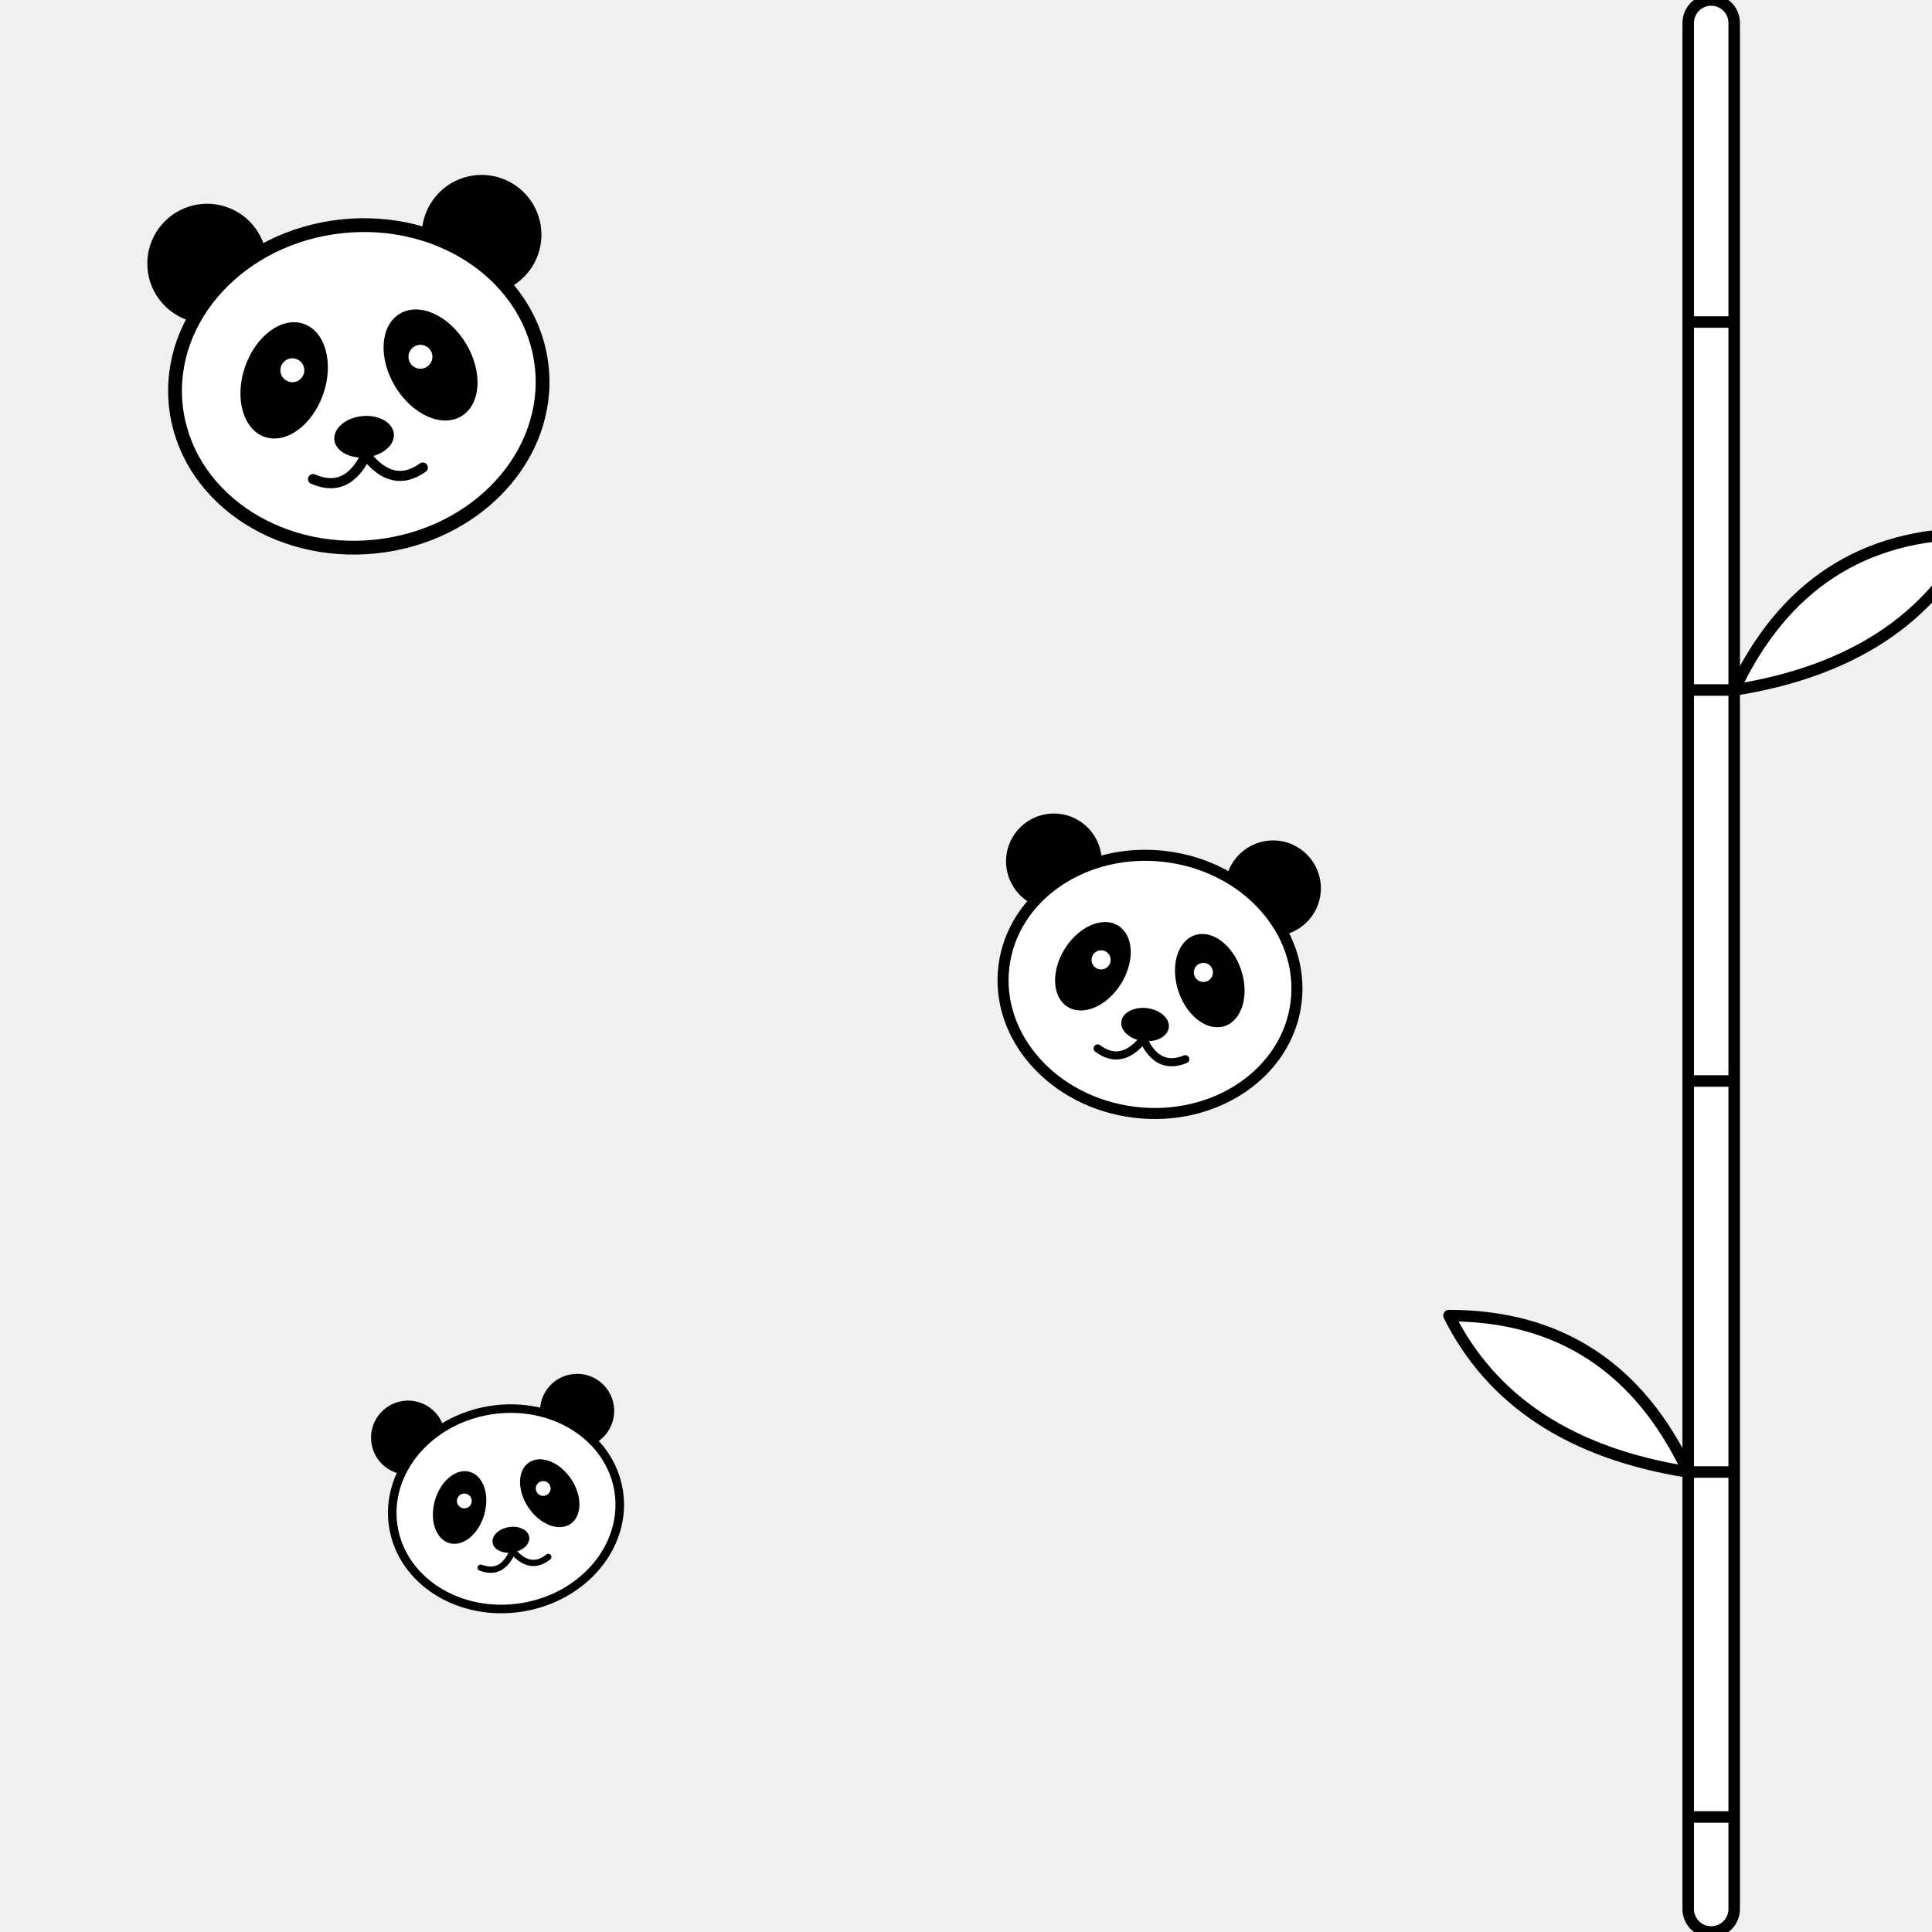
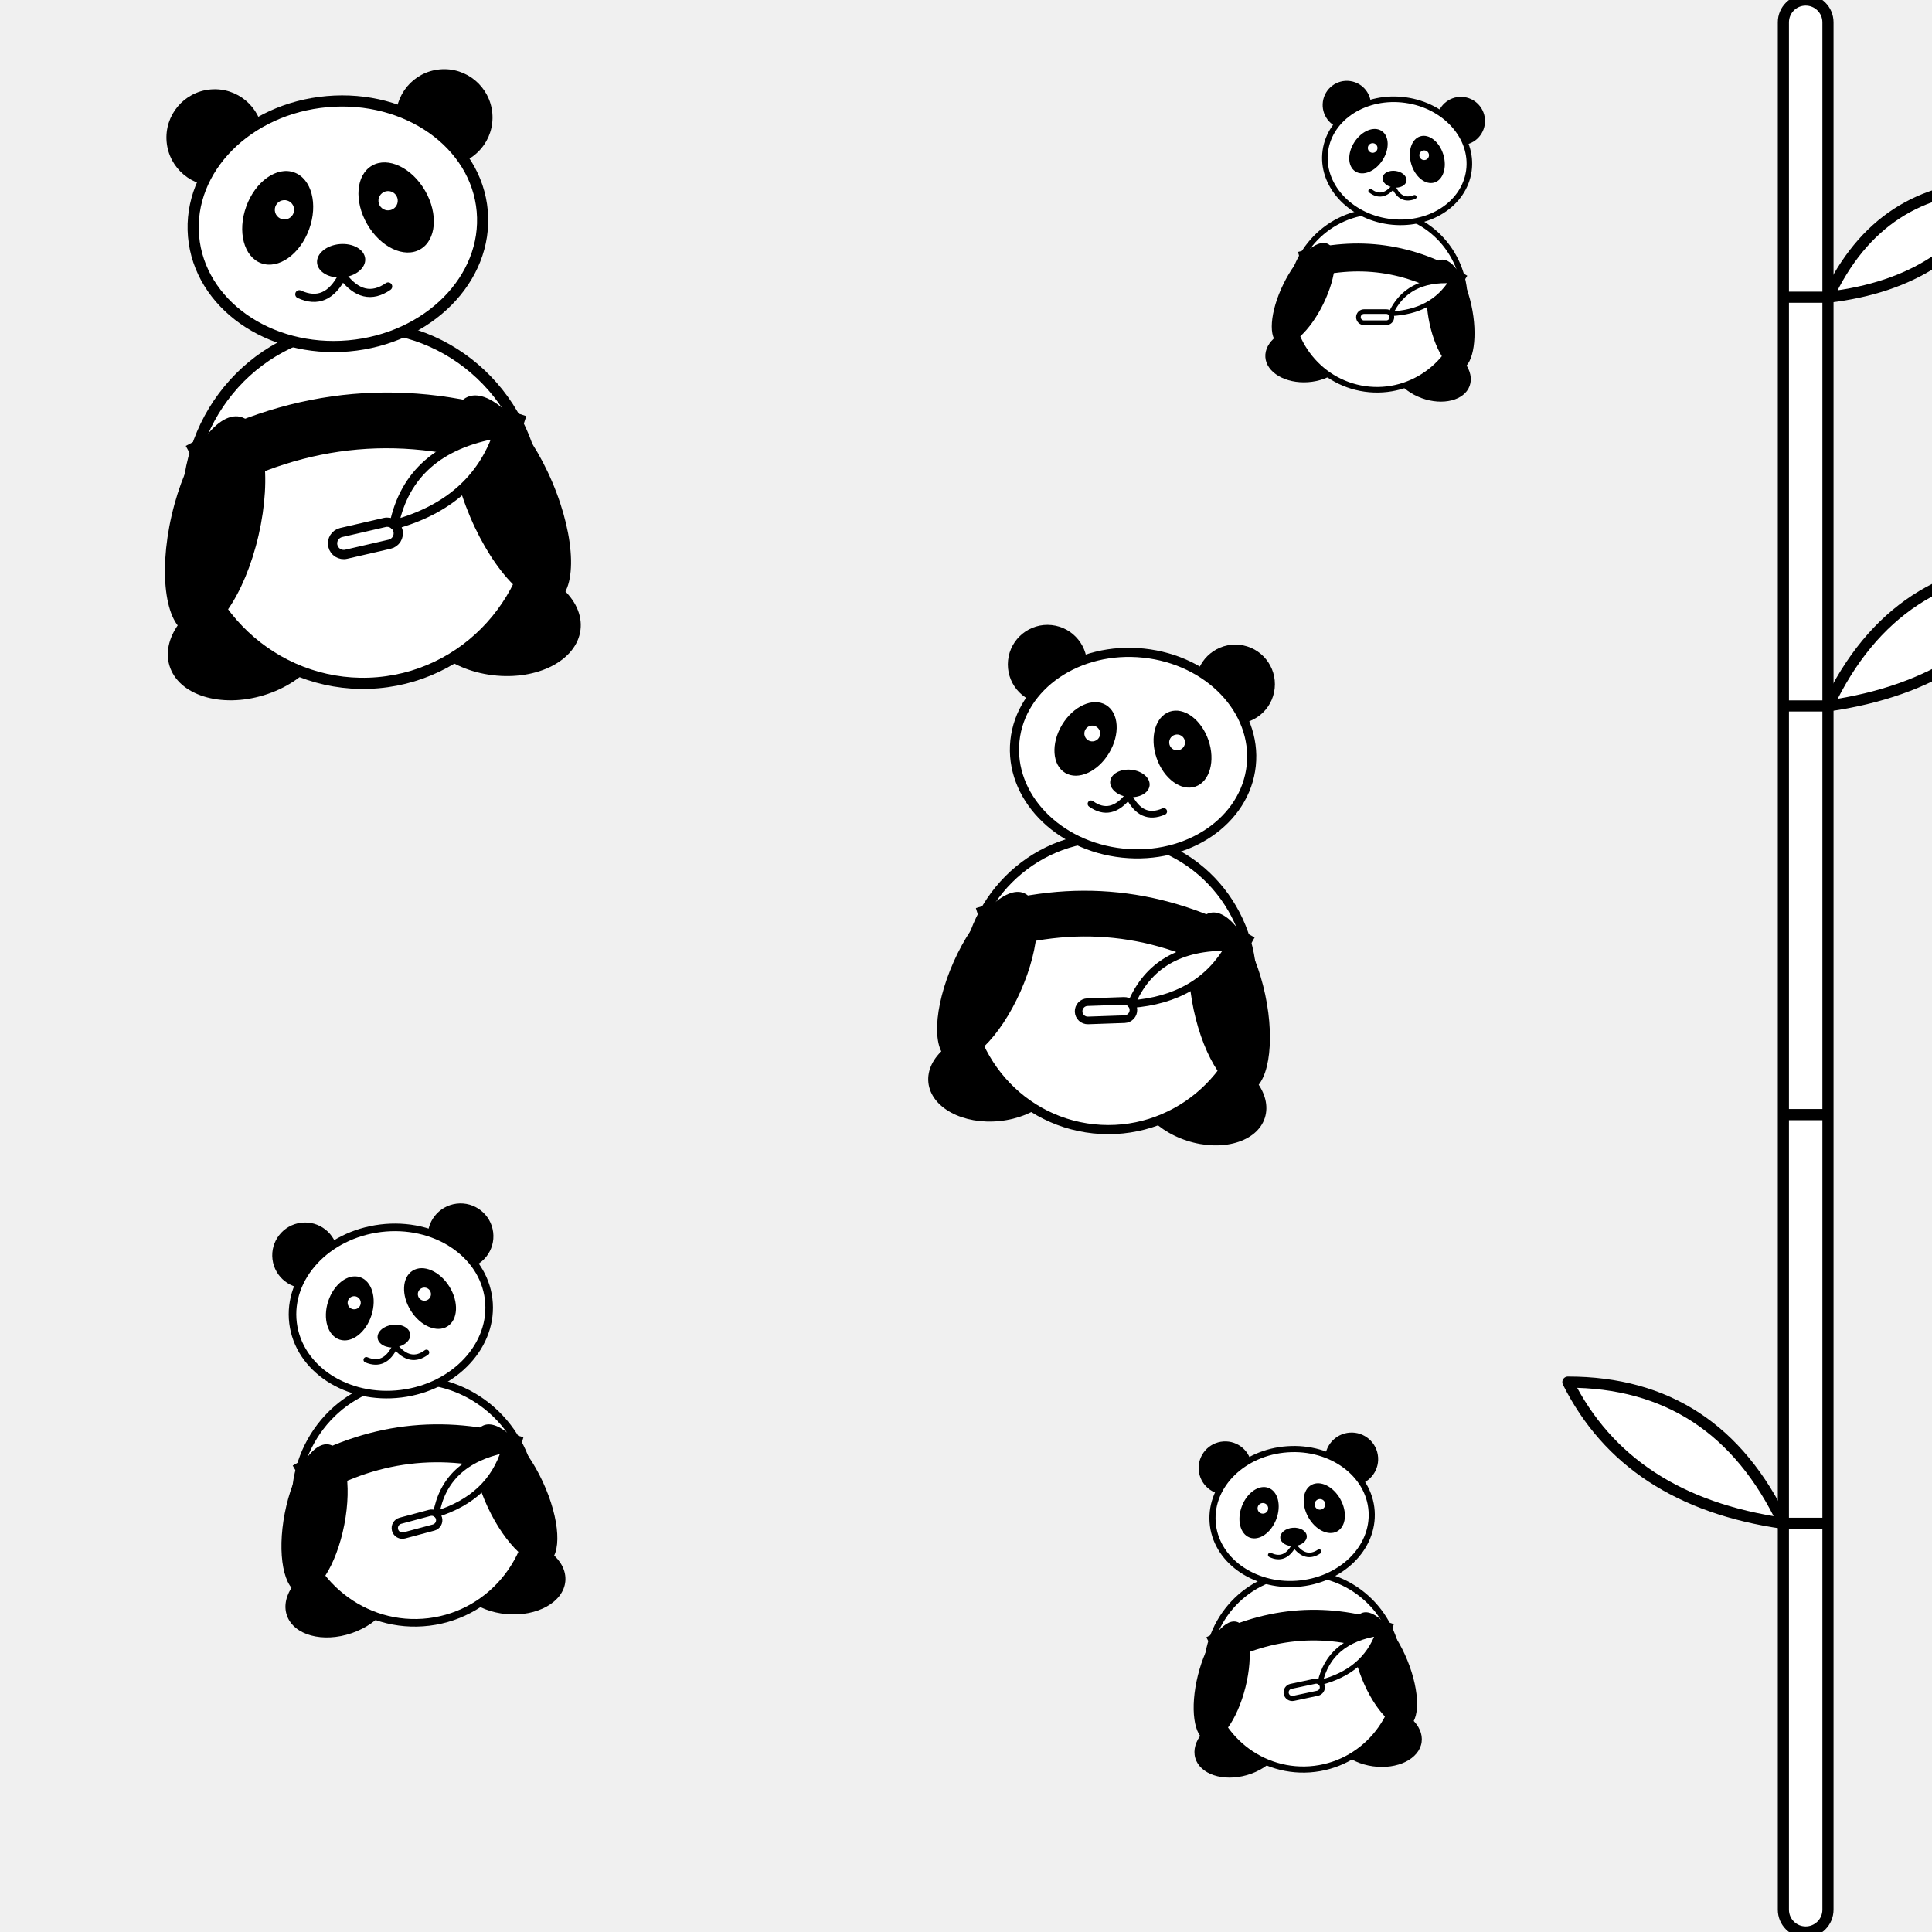
- <svg xmlns="http://www.w3.org/2000/svg" width="420" height="420" viewBox="0 0 420 420" fill="none">
+ <svg xmlns="http://www.w3.org/2000/svg" width="520" height="520" viewBox="0 0 520 520" fill="none">
  <defs>
-     <g id="panda">
-       <circle cx="-30" cy="-30" r="13" fill="#000" />
-       <circle cx="30" cy="-30" r="13" fill="#000" />
-       <ellipse cx="0" cy="0" rx="40" ry="35" fill="#fff" stroke="#000" stroke-width="3" />
-       <ellipse cx="-16" cy="-3" rx="9" ry="13" transform="rotate(25 -16 -3)" fill="#000" />
-       <ellipse cx="16" cy="-3" rx="9" ry="13" transform="rotate(-25 16 -3)" fill="#000" />
-       <circle cx="-14" cy="-5" r="2.6" fill="#fff" />
-       <circle cx="14" cy="-5" r="2.6" fill="#fff" />
-       <ellipse cx="0" cy="11" rx="6.5" ry="4.5" fill="#000" />
-       <path d="M0 15 Q-5 23 -12 19 M0 15 Q5 23 12 19" stroke="#000" stroke-width="2.2" stroke-linecap="round" />
+     <g id="panda" stroke-linejoin="round" stroke-linecap="round">
+       <ellipse cx="-34" cy="52" rx="22" ry="15" transform="rotate(-12 -34 52)" fill="#000" />
+       <ellipse cx="34" cy="52" rx="22" ry="15" transform="rotate(12 34 52)" fill="#000" />
+       <ellipse cx="0" cy="18" rx="47" ry="48" fill="#fff" stroke="#000" stroke-width="3" />
+       <path d="M-46 -2 Q0 -22 46 -2 L40 12 Q0 -6 -40 12Z" fill="#000" />
+       <ellipse cx="-40" cy="20" rx="12" ry="30" transform="rotate(18 -40 20)" fill="#000" />
+       <ellipse cx="40" cy="20" rx="12" ry="30" transform="rotate(-18 40 20)" fill="#000" />
+       <rect x="-9" y="24" width="18" height="6" rx="3" transform="rotate(-8 0 27)" fill="#fff" stroke="#000" stroke-width="2.5" />
+       <path d="M8 24 q22 -4 30 -22 q-24 2 -30 22z" fill="#fff" stroke="#000" stroke-width="2.5" />
+       <circle cx="-31" cy="-84" r="13" fill="#000" />
+       <circle cx="31" cy="-84" r="13" fill="#000" />
+       <ellipse cx="0" cy="-58" rx="39" ry="33" fill="#fff" stroke="#000" stroke-width="3" />
+       <ellipse cx="-16" cy="-61" rx="9" ry="13" transform="rotate(25 -16 -61)" fill="#000" />
+       <ellipse cx="16" cy="-61" rx="9" ry="13" transform="rotate(-25 16 -61)" fill="#000" />
+       <circle cx="-14" cy="-63" r="2.6" fill="#fff" />
+       <circle cx="14" cy="-63" r="2.6" fill="#fff" />
+       <ellipse cx="0" cy="-48" rx="6.5" ry="4.5" fill="#000" />
+       <path d="M0 -44 Q-5 -36 -12 -40 M0 -44 Q5 -36 12 -40" stroke="#000" stroke-width="2.2" fill="none" />
    </g>
-     <g id="bamboo">
-       <rect x="-5" y="0" width="10" height="420" rx="5" fill="#fff" stroke="#000" stroke-width="2.5" />
-       <path d="M-5 70H5M-5 150H5M-5 235H5M-5 320H5M-5 395H5" stroke="#000" stroke-width="2.5" />
-       <path d="M5 150 q38 -6 52 -34 q-36 0 -52 34z M-5 320 q-38 -6 -52 -34 q36 0 52 34z" fill="#fff" stroke="#000" stroke-width="2.5" stroke-linejoin="round" />
+     <g id="bamboo" stroke-linejoin="round">
+       <rect x="-6" y="0" width="12" height="520" rx="6" fill="#fff" stroke="#000" stroke-width="3" />
+       <path d="M-6 80H6M-6 190H6M-6 300H6M-6 410H6" stroke="#000" stroke-width="3" />
+       <path d="M6 190 q42 -6 58 -38 q-40 0 -58 38z M-6 410 q-42 -6 -58 -38 q40 0 58 38z M6 80 q34 -4 46 -30 q-32 0 -46 30z" fill="#fff" stroke="#000" stroke-width="3" />
    </g>
  </defs>
-   <use href="#bamboo" x="372" y="0" />
-   <use href="#panda" transform="translate(78 84) rotate(-6)" />
-   <use href="#panda" transform="translate(250 214) rotate(7) scale(.8)" />
-   <use href="#panda" transform="translate(110 328) rotate(-9) scale(.62)" />
+   <use href="#bamboo" x="486" y="0" />
+   <use href="#panda" transform="translate(96 118) rotate(-5)" />
+   <use href="#panda" transform="translate(300 250) rotate(6) scale(.82)" />
+   <use href="#panda" transform="translate(110 392) rotate(-7) scale(.68)" />
+   <use href="#panda" transform="translate(372 72) rotate(8) scale(.5)" />
+   <use href="#panda" transform="translate(350 440) rotate(-4) scale(.55)" />
</svg>
